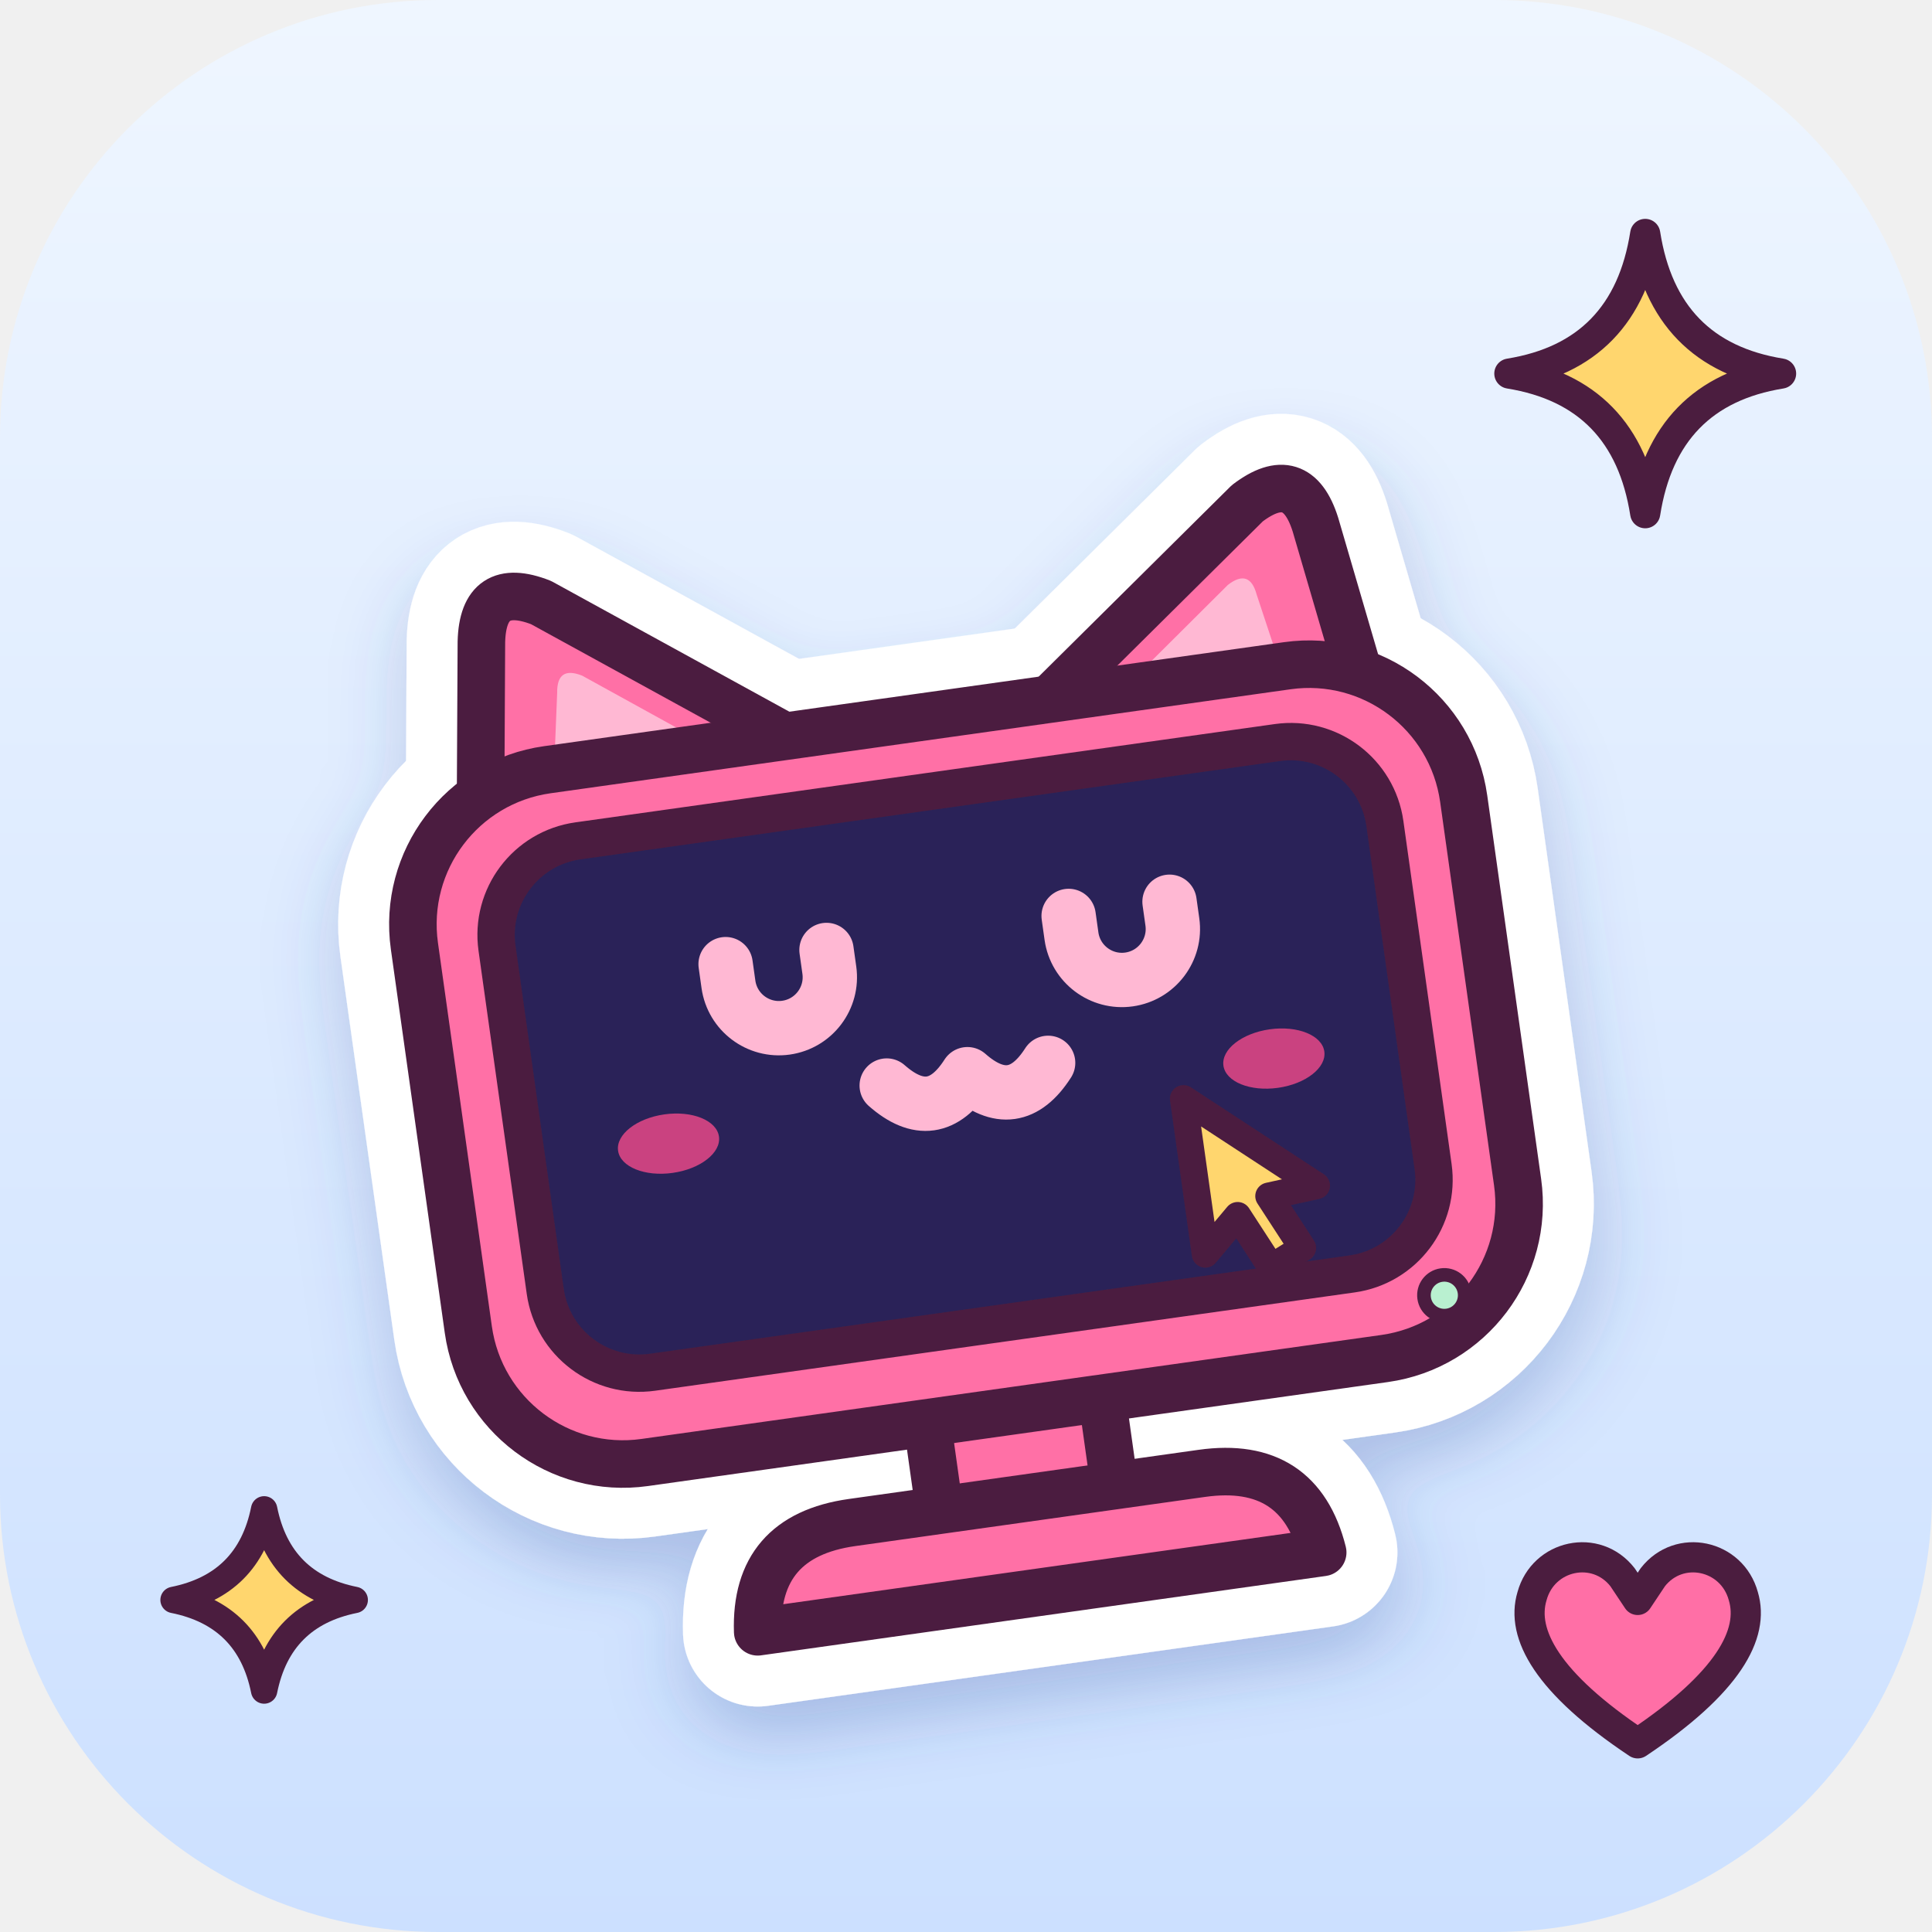
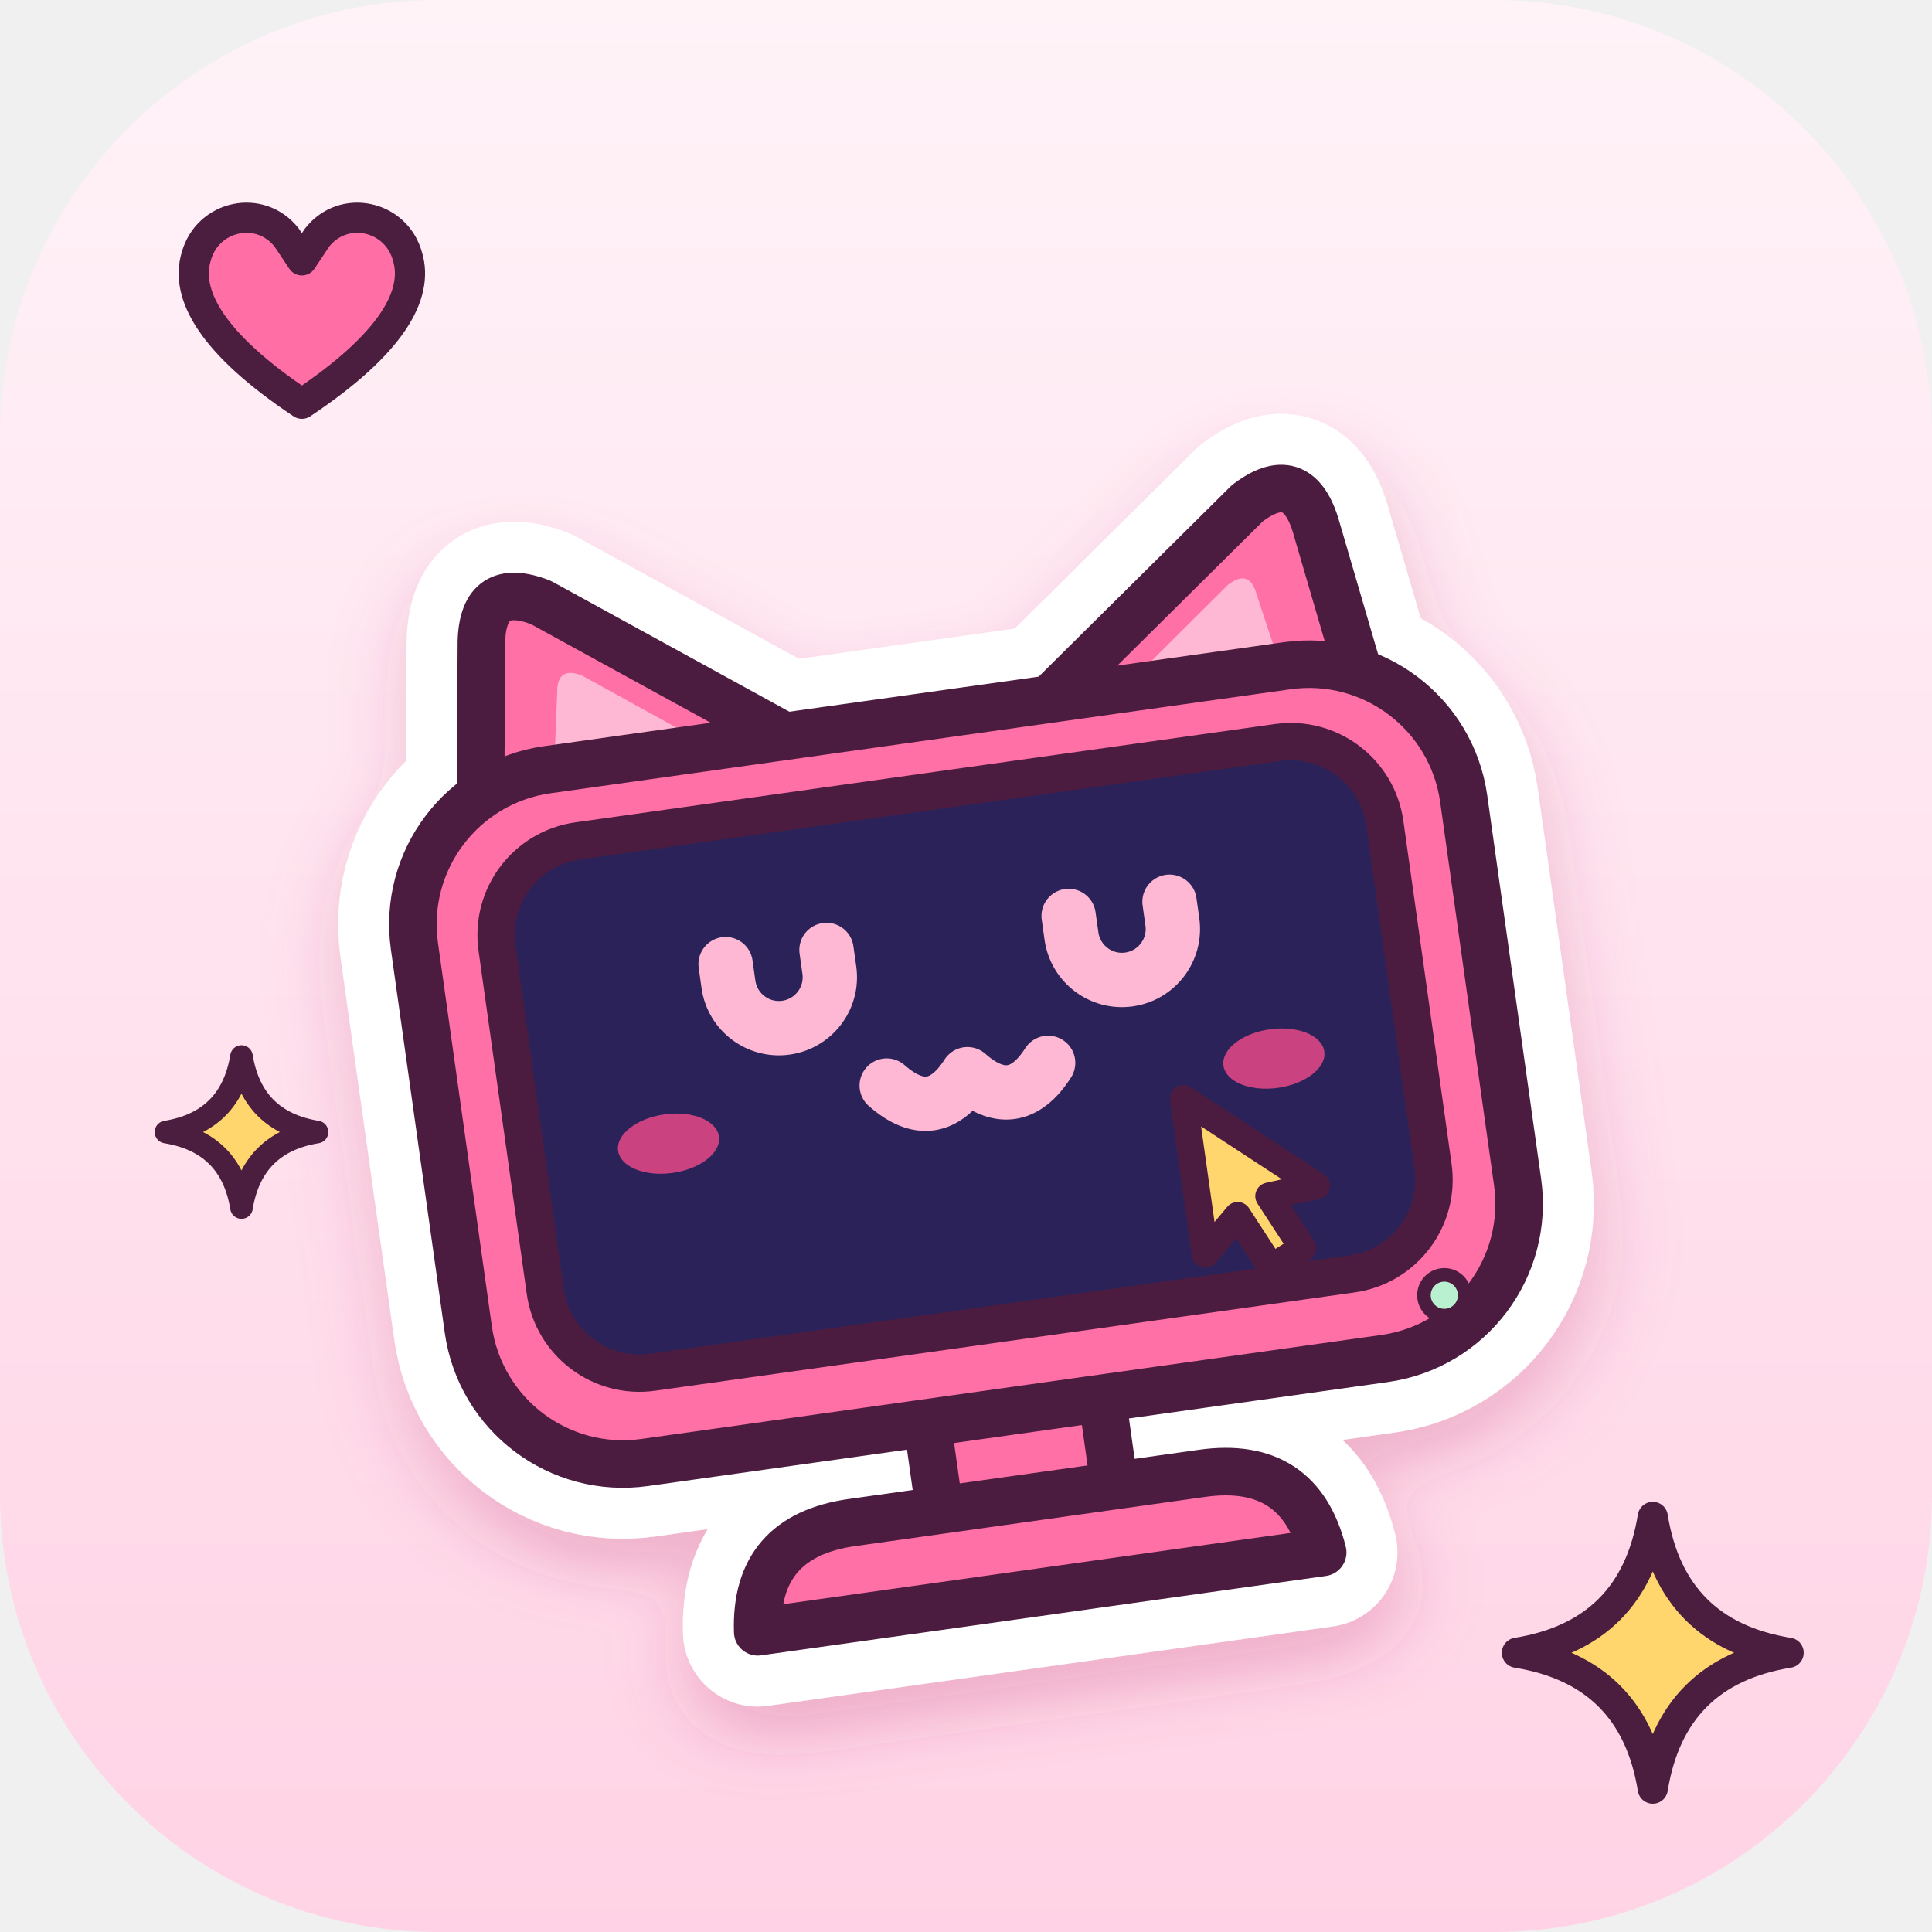
- <svg xmlns="http://www.w3.org/2000/svg" viewBox="0 0 512 512" width="512" height="512" role="img" aria-label="UwURDP app icon: Nyu as a monitor on a stand, with cat ears, on a sky-blue tile">
+ <svg xmlns="http://www.w3.org/2000/svg" viewBox="0 0 512 512" width="512" height="512" role="img" aria-label="UwURDP app icon: Nyu as a monitor on a stand, with cat ears">
  <defs>
    <linearGradient id="uwu-bg" x1="0" y1="0" x2="0" y2="1">
-       <stop offset="0" stop-color="#EFF6FF" />
-       <stop offset="1" stop-color="#CCE0FF" />
+       <stop offset="0" stop-color="#FFF3F8" />
+       <stop offset="1" stop-color="#FFD3E5" />
    </linearGradient>
    <filter id="uwu-shadow" x="-20%" y="-20%" width="140%" height="150%">
-       <feDropShadow dx="0" dy="10" stdDeviation="10" flood-color="#3050A0" flood-opacity="0.25" />
+       <feDropShadow dx="0" dy="10" stdDeviation="10" flood-color="#C2306F" flood-opacity="0.25" />
    </filter>
  </defs>
  <rect width="512" height="512" rx="116" fill="url(#uwu-bg)" />
  <g transform="translate(256 282) rotate(-8) scale(0.9) translate(-256 -243)">
    <g filter="url(#uwu-shadow)">
      <g stroke-linecap="round" stroke-linejoin="round">
        <g fill="#FFFFFF" stroke="#FFFFFF" stroke-width="44">
          <path d="M118 196 L132 100 Q135 82 151 91 L230 150 Z" />
          <path d="M394 196 L380 100 Q377 82 361 91 L282 150 Z" />
          <rect x="230" y="330" width="52" height="46" />
          <path d="M172 400 Q175 372 204 372 H308 Q337 372 340 400 Z" />
          <rect x="100" y="140" width="312" height="206" rx="46" />
        </g>
        <g fill="#FF6FA6" stroke="#4B1D3F" stroke-width="14">
          <path d="M118 196 L132 100 Q135 82 151 91 L230 150 Z" />
          <path d="M394 196 L380 100 Q377 82 361 91 L282 150 Z" />
          <rect x="230" y="330" width="52" height="46" />
          <path d="M172 400 Q175 372 204 372 H308 Q337 372 340 400 Z" />
        </g>
        <g fill="#FFB8D3">
          <path d="M148 140 L152 118 Q153 110 160 114 L192 138 Z" />
          <path d="M364 140 L360 118 Q359 110 352 114 L320 138 Z" />
        </g>
        <g fill="#FF6FA6" stroke="#4B1D3F" stroke-width="14">
          <rect x="100" y="140" width="312" height="206" rx="46" />
        </g>
        <circle cx="386" cy="330" r="6" fill="#B9F0D0" stroke="#4B1D3F" stroke-width="4" />
        <rect x="124" y="162" width="264" height="158" rx="28" fill="#2A2458" stroke="#4B1D3F" stroke-width="11" />
        <g fill="none" stroke="#FFB8D3" stroke-width="16">
          <path d="M190 204 v6 a15 15 0 0 0 30 0 v-6" />
          <path d="M292 204 v6 a15 15 0 0 0 30 0 v-6" />
          <path d="M232 246 q12 14 24 0 q12 14 24 0" />
        </g>
        <g fill="#FF4D8D" opacity="0.75">
          <ellipse cx="166" cy="254" rx="15" ry="8.7" />
          <ellipse cx="346" cy="254" rx="15" ry="8.7" />
        </g>
        <path transform="translate(318 262) scale(0.55)" d="M0 0 L0 84 L20 66 L34 96 L52 88 L38 58 L64 56 Z" fill="#FFD66E" stroke="#4B1D3F" stroke-width="14.545" stroke-linejoin="round" />
      </g>
    </g>
  </g>
  <g stroke="#4B1D3F" stroke-linejoin="round">
-     <path d="M436 62 Q441 94 472 99 Q441 104 436 136 Q431 104 400 99 Q431 94 436 62Z" fill="#FFD66E" stroke-width="8" />
-     <path d="M434 462 C410 446 403 433 406 423 C409 412 423 409 430 418 L434 424 L438 418 C445 409 459 412 462 423 C465 433 458 446 434 462Z" fill="#FF6FA6" stroke-width="8" />
-     <path d="M70 400 Q74 420 94 424 Q74 428 70 448 Q66 428 46 424 Q66 420 70 400Z" fill="#FFD66E" stroke-width="7" />
+     <path transform="translate(80 82) scale(1) translate(-434 -437)" d="M434 462 C410 446 403 433 406 423 C409 412 423 409 430 418 L434 424 L438 418 C445 409 459 412 462 423 C465 433 458 446 434 462Z" fill="#FF6FA6" stroke-width="8" />
+     <path d="M64 280 Q66.8 297.2 84 300 Q66.8 302.8 64 320 Q61.2 302.8 44 300 Q61.2 297.2 64 280Z" fill="#FFD66E" stroke-width="6" />
+     <path d="M438 402 Q443 433 474 438 Q443 443 438 474 Q433 443 402 438 Q433 433 438 402Z" fill="#FFD66E" stroke-width="8" />
  </g>
</svg>
